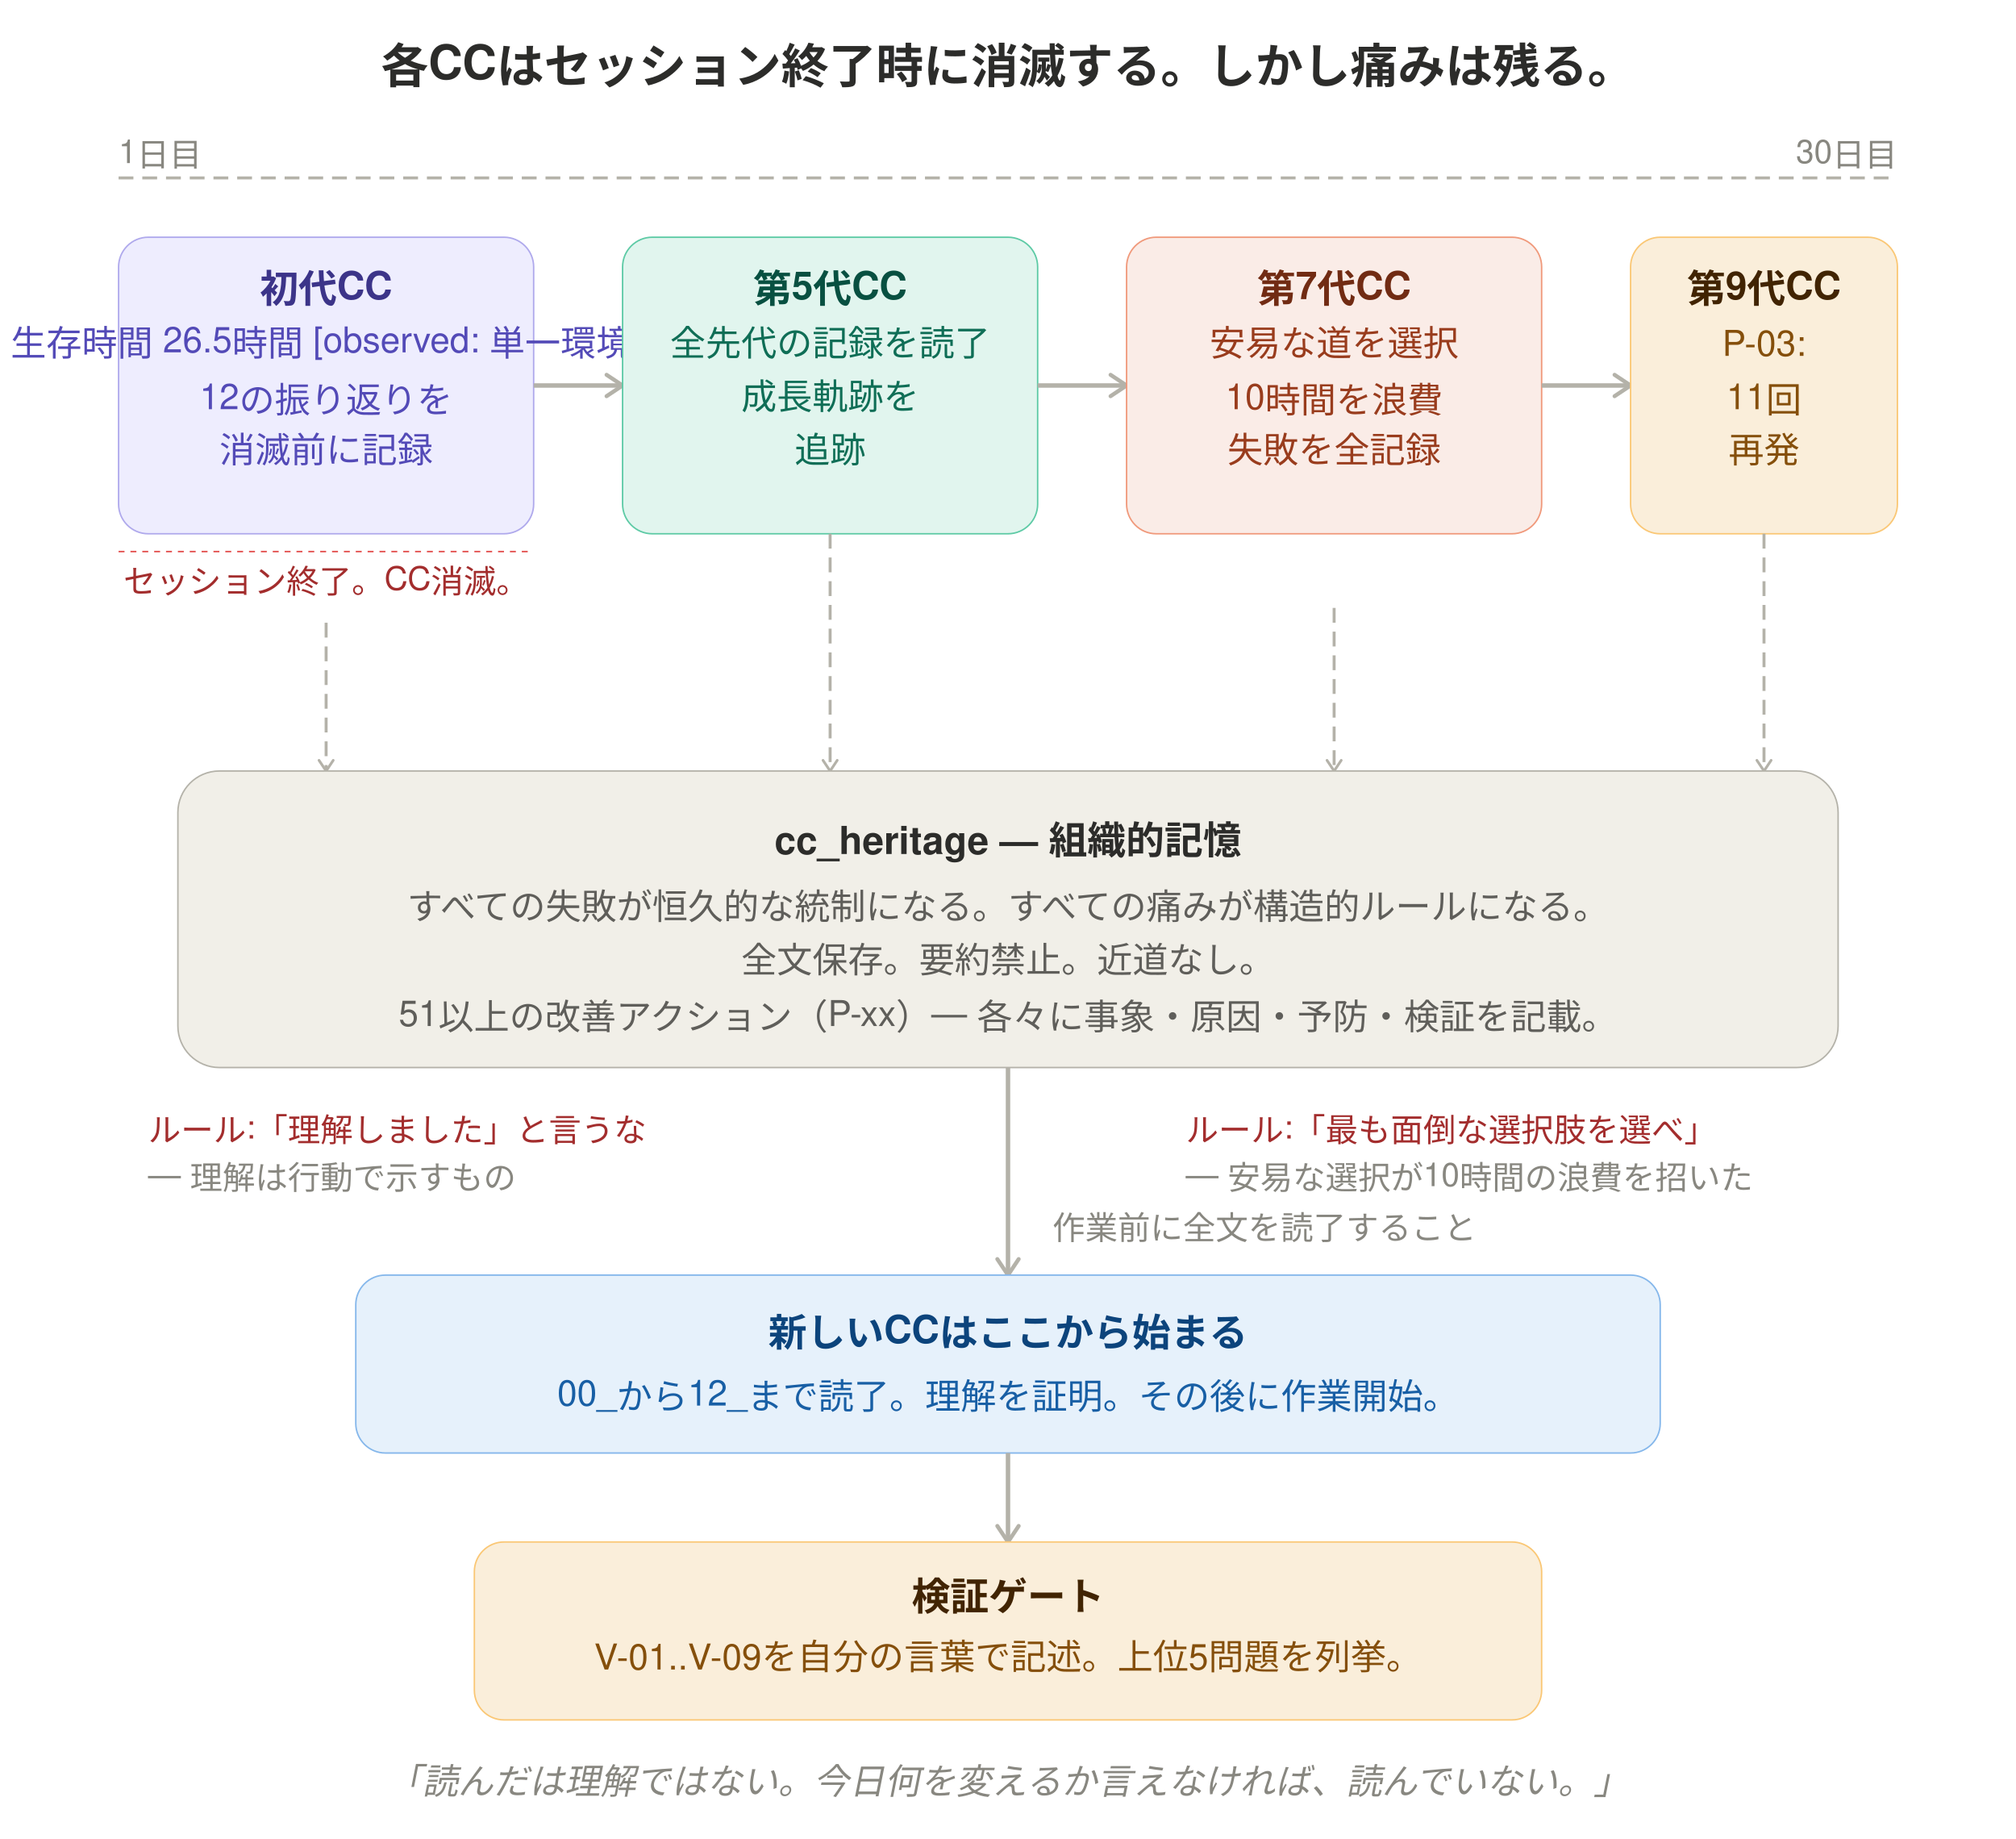
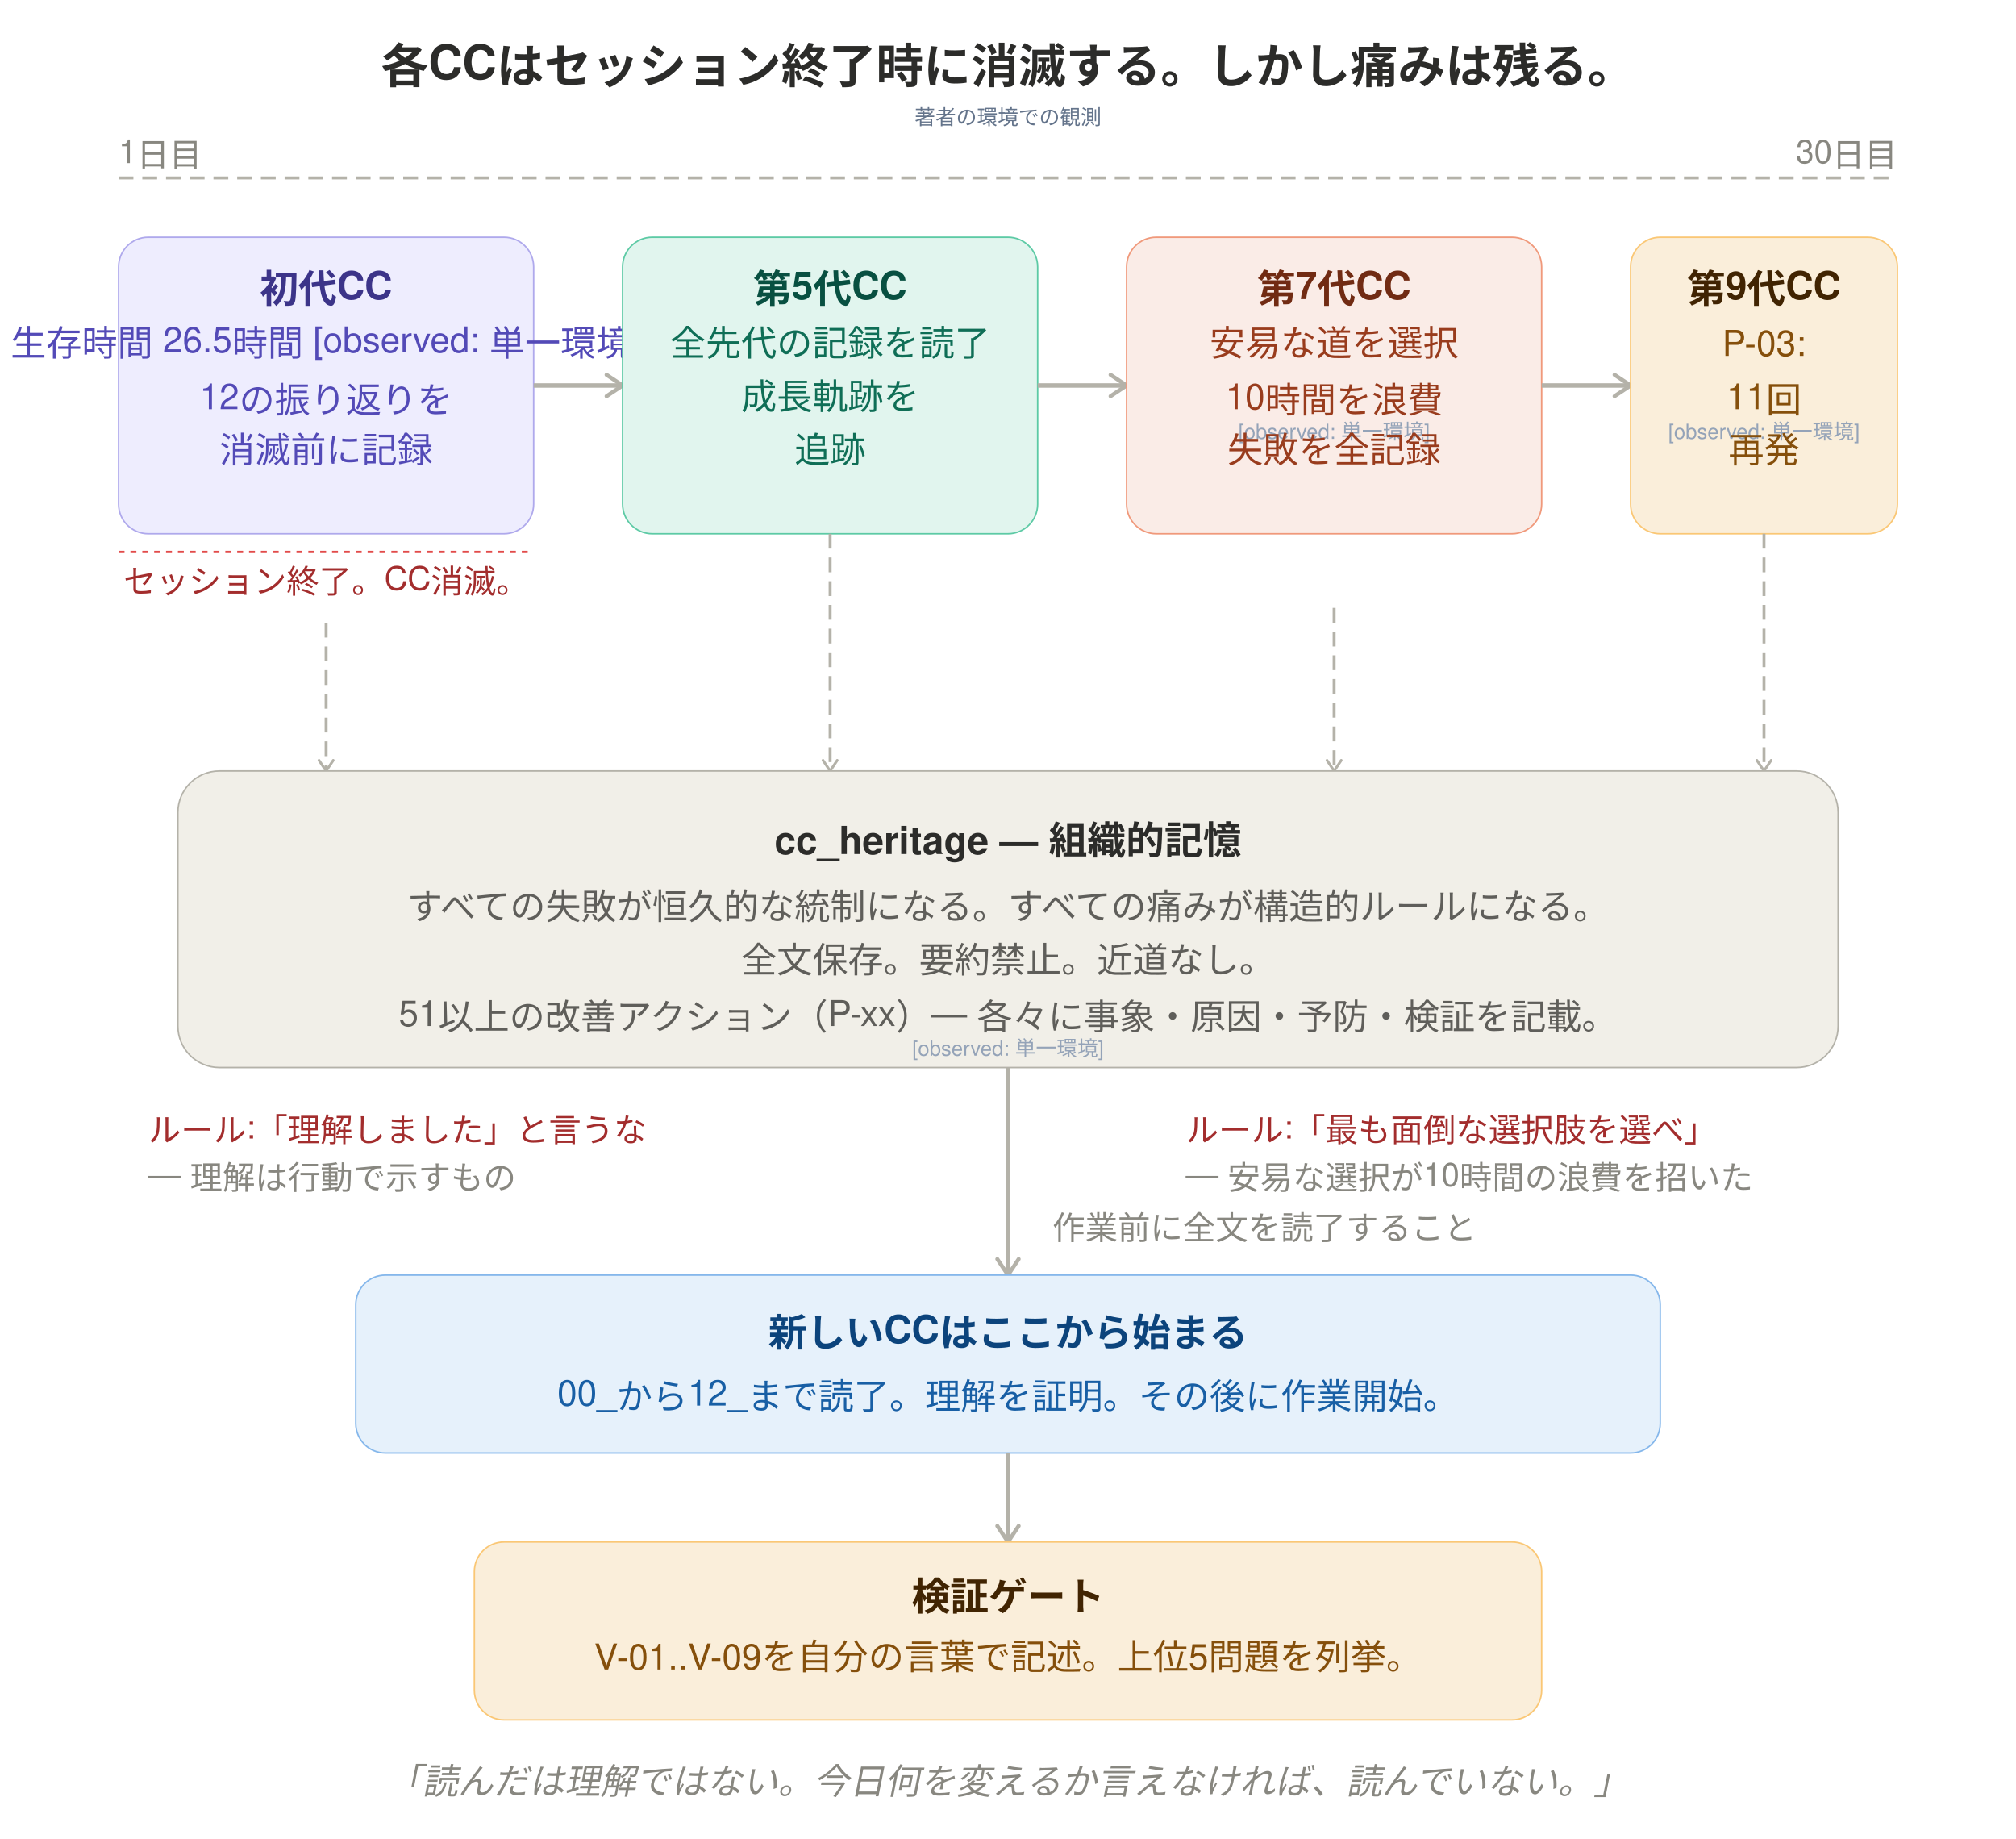
<svg xmlns="http://www.w3.org/2000/svg" width="680" viewBox="0 0 680 620">
  <style>
  text { font-family: -apple-system, BlinkMacSystemFont, "Segoe UI", Helvetica, Arial, sans-serif; }
  .h1 { font-size: 16px; font-weight: 600; }
  .h2 { font-size: 13px; font-weight: 600; }
  .body { font-size: 12px; }
  .small { font-size: 11px; }
  .quote { font-size: 12px; font-style: italic; }

  /* Light mode */
  .t-primary { fill: #2C2C2A; }
  .t-secondary { fill: #5F5E5A; }
  .t-muted { fill: #888780; }
  .t-danger { fill: #A32D2D; }

  .bg-gen1 { fill: #EEEDFE; stroke: #AFA9EC; }
  .t-gen1 { fill: #3C3489; } .ts-gen1 { fill: #534AB7; }
  .bg-gen5 { fill: #E1F5EE; stroke: #5DCAA5; }
  .t-gen5 { fill: #085041; } .ts-gen5 { fill: #0F6E56; }
  .bg-gen7 { fill: #FAECE7; stroke: #F0997B; }
  .t-gen7 { fill: #712B13; } .ts-gen7 { fill: #993C1D; }
  .bg-gen9 { fill: #FAEEDA; stroke: #FAC775; }
  .t-gen9 { fill: #412402; } .ts-gen9 { fill: #854F0B; }

  .bg-heritage { fill: #F1EFE8; stroke: #B4B2A9; }
  .t-heritage { fill: #2C2C2A; } .ts-heritage { fill: #5F5E5A; }

  .bg-newcc { fill: #E6F1FB; stroke: #85B7EB; }
  .t-newcc { fill: #0C447C; } .ts-newcc { fill: #185FA5; }

  .bg-gate { fill: #FAEEDA; stroke: #FAC775; }
  .t-gate { fill: #412402; } .ts-gate { fill: #854F0B; }

  .conn { stroke: #B4B2A9; stroke-width: 1.5; }
  .conn-dash { stroke: #B4B2A9; stroke-width: 1; stroke-dasharray: 5 3; }
  .death-line { stroke: #E24B4A; stroke-width: 0.5; stroke-dasharray: 2 2; }

  @media (prefers-color-scheme: dark) {
    .t-primary { fill: #D3D1C7; }
    .t-secondary { fill: #B4B2A9; }
    .t-muted { fill: #888780; }
    .t-danger { fill: #F09595; }

    .bg-gen1 { fill: #26215C; stroke: #534AB7; }
    .t-gen1 { fill: #CECBF6; } .ts-gen1 { fill: #AFA9EC; }
    .bg-gen5 { fill: #04342C; stroke: #0F6E56; }
    .t-gen5 { fill: #9FE1CB; } .ts-gen5 { fill: #5DCAA5; }
    .bg-gen7 { fill: #4A1B0C; stroke: #993C1D; }
    .t-gen7 { fill: #F5C4B3; } .ts-gen7 { fill: #F0997B; }
    .bg-gen9 { fill: #412402; stroke: #854F0B; }
    .t-gen9 { fill: #FAC775; } .ts-gen9 { fill: #EF9F27; }

    .bg-heritage { fill: #2C2C2A; stroke: #5F5E5A; }
    .t-heritage { fill: #D3D1C7; } .ts-heritage { fill: #B4B2A9; }

    .bg-newcc { fill: #042C53; stroke: #185FA5; }
    .t-newcc { fill: #B5D4F4; } .ts-newcc { fill: #85B7EB; }

    .bg-gate { fill: #412402; stroke: #854F0B; }
    .t-gate { fill: #FAC775; } .ts-gate { fill: #EF9F27; }

    .conn { stroke: #5F5E5A; }
    .conn-dash { stroke: #5F5E5A; }
    .death-line { stroke: #F09595; }
  }
</style>
  <defs>
    <marker id="a" viewBox="0 0 10 10" refX="8" refY="5" markerWidth="6" markerHeight="6" orient="auto-start-reverse">
      <path d="M2 1L8 5L2 9" fill="none" stroke="context-stroke" stroke-width="1.5" stroke-linecap="round" stroke-linejoin="round" />
    </marker>
  </defs>
  <text class="h1 t-primary" x="340" y="28" text-anchor="middle">各CCはセッション終了時に消滅する。しかし痛みは残る。</text>
+   <text x="340" y="42" text-anchor="middle" fill="#64748b" font-size="7">著者の環境での観測</text>
  <line class="conn-dash" x1="40" y1="60" x2="640" y2="60" />
  <text class="small t-muted" x="40" y="55">1日目</text>
  <text class="small t-muted" x="640" y="55" text-anchor="end">30日目</text>
  <rect class="bg-gen1" x="40" y="80" width="140" height="100" rx="10" stroke-width="0.5" />
  <text class="h2 t-gen1" x="110" y="102" text-anchor="middle">初代CC</text>
  <text class="body ts-gen1" x="110" y="120" text-anchor="middle">生存時間 26.5時間 [observed: 単一環境]</text>
  <text class="body ts-gen1" x="110" y="138" text-anchor="middle">12の振り返りを</text>
  <text class="body ts-gen1" x="110" y="156" text-anchor="middle">消滅前に記録</text>
  <line class="death-line" x1="40" y1="186" x2="180" y2="186" />
  <text class="small t-danger" x="110" y="200" text-anchor="middle">セッション終了。CC消滅。</text>
  <line class="conn" x1="180" y1="130" x2="210" y2="130" marker-end="url(#a)" />
  <rect class="bg-gen5" x="210" y="80" width="140" height="100" rx="10" stroke-width="0.5" />
  <text class="h2 t-gen5" x="280" y="102" text-anchor="middle">第5代CC</text>
  <text class="body ts-gen5" x="280" y="120" text-anchor="middle">全先代の記録を読了</text>
  <text class="body ts-gen5" x="280" y="138" text-anchor="middle">成長軌跡を</text>
  <text class="body ts-gen5" x="280" y="156" text-anchor="middle">追跡</text>
  <line class="conn" x1="350" y1="130" x2="380" y2="130" marker-end="url(#a)" />
  <rect class="bg-gen7" x="380" y="80" width="140" height="100" rx="10" stroke-width="0.5" />
  <text class="h2 t-gen7" x="450" y="102" text-anchor="middle">第7代CC</text>
  <text class="body ts-gen7" x="450" y="120" text-anchor="middle">安易な道を選択</text>
  <text class="body ts-gen7" x="450" y="138" text-anchor="middle">10時間を浪費</text>
+   <text x="450" y="148" text-anchor="middle" fill="#94a3b8" font-size="7">[observed: 単一環境]</text>
  <text class="body ts-gen7" x="450" y="156" text-anchor="middle">失敗を全記録</text>
  <line class="conn" x1="520" y1="130" x2="550" y2="130" marker-end="url(#a)" />
  <rect class="bg-gen9" x="550" y="80" width="90" height="100" rx="10" stroke-width="0.5" />
  <text class="h2 t-gen9" x="595" y="102" text-anchor="middle">第9代CC</text>
  <text class="body ts-gen9" x="595" y="120" text-anchor="middle">P-03:</text>
  <text class="body ts-gen9" x="595" y="138" text-anchor="middle">11回</text>
+   <text x="595" y="148" text-anchor="middle" fill="#94a3b8" font-size="7">[observed: 単一環境]</text>
  <text class="body ts-gen9" x="595" y="156" text-anchor="middle">再発</text>
  <line class="conn-dash" x1="110" y1="210" x2="110" y2="260" marker-end="url(#a)" />
  <line class="conn-dash" x1="280" y1="180" x2="280" y2="260" marker-end="url(#a)" />
  <line class="conn-dash" x1="450" y1="205" x2="450" y2="260" marker-end="url(#a)" />
  <line class="conn-dash" x1="595" y1="180" x2="595" y2="260" marker-end="url(#a)" />
  <rect class="bg-heritage" x="60" y="260" width="560" height="100" rx="14" stroke-width="0.5" />
  <text class="h2 t-heritage" x="340" y="288" text-anchor="middle">cc_heritage — 組織的記憶</text>
  <text class="body ts-heritage" x="340" y="310" text-anchor="middle">すべての失敗が恒久的な統制になる。すべての痛みが構造的ルールになる。</text>
  <text class="body ts-heritage" x="340" y="328" text-anchor="middle">全文保存。要約禁止。近道なし。</text>
  <text class="body ts-heritage" x="340" y="346" text-anchor="middle">51以上の改善アクション（P-xx）— 各々に事象・原因・予防・検証を記載。</text>
+   <text x="340" y="356" text-anchor="middle" fill="#94a3b8" font-size="7">[observed: 単一環境]</text>
  <text class="small t-danger" x="50" y="385">ルール:「理解しました」と言うな</text>
  <text class="small t-muted" x="50" y="400">— 理解は行動で示すもの</text>
  <text class="small t-danger" x="400" y="385">ルール:「最も面倒な選択肢を選べ」</text>
  <text class="small t-muted" x="400" y="400">— 安易な選択が10時間の浪費を招いた</text>
  <line class="conn" x1="340" y1="360" x2="340" y2="430" marker-end="url(#a)" />
  <text class="small t-muted" x="355" y="418">作業前に全文を読了すること</text>
  <rect class="bg-newcc" x="120" y="430" width="440" height="60" rx="10" stroke-width="0.5" />
  <text class="h2 t-newcc" x="340" y="454" text-anchor="middle">新しいCCはここから始まる</text>
  <text class="body ts-newcc" x="340" y="474" text-anchor="middle">00_から12_まで読了。理解を証明。その後に作業開始。</text>
  <line class="conn" x1="340" y1="490" x2="340" y2="520" marker-end="url(#a)" />
  <rect class="bg-gate" x="160" y="520" width="360" height="60" rx="10" stroke-width="0.5" />
  <text class="h2 t-gate" x="340" y="543" text-anchor="middle">検証ゲート</text>
  <text class="body ts-gate" x="340" y="563" text-anchor="middle">V-01..V-09を自分の言葉で記述。上位5問題を列挙。</text>
  <text class="quote t-muted" x="340" y="605" text-anchor="middle">「読んだは理解ではない。今日何を変えるか言えなければ、読んでいない。」</text>
</svg>
